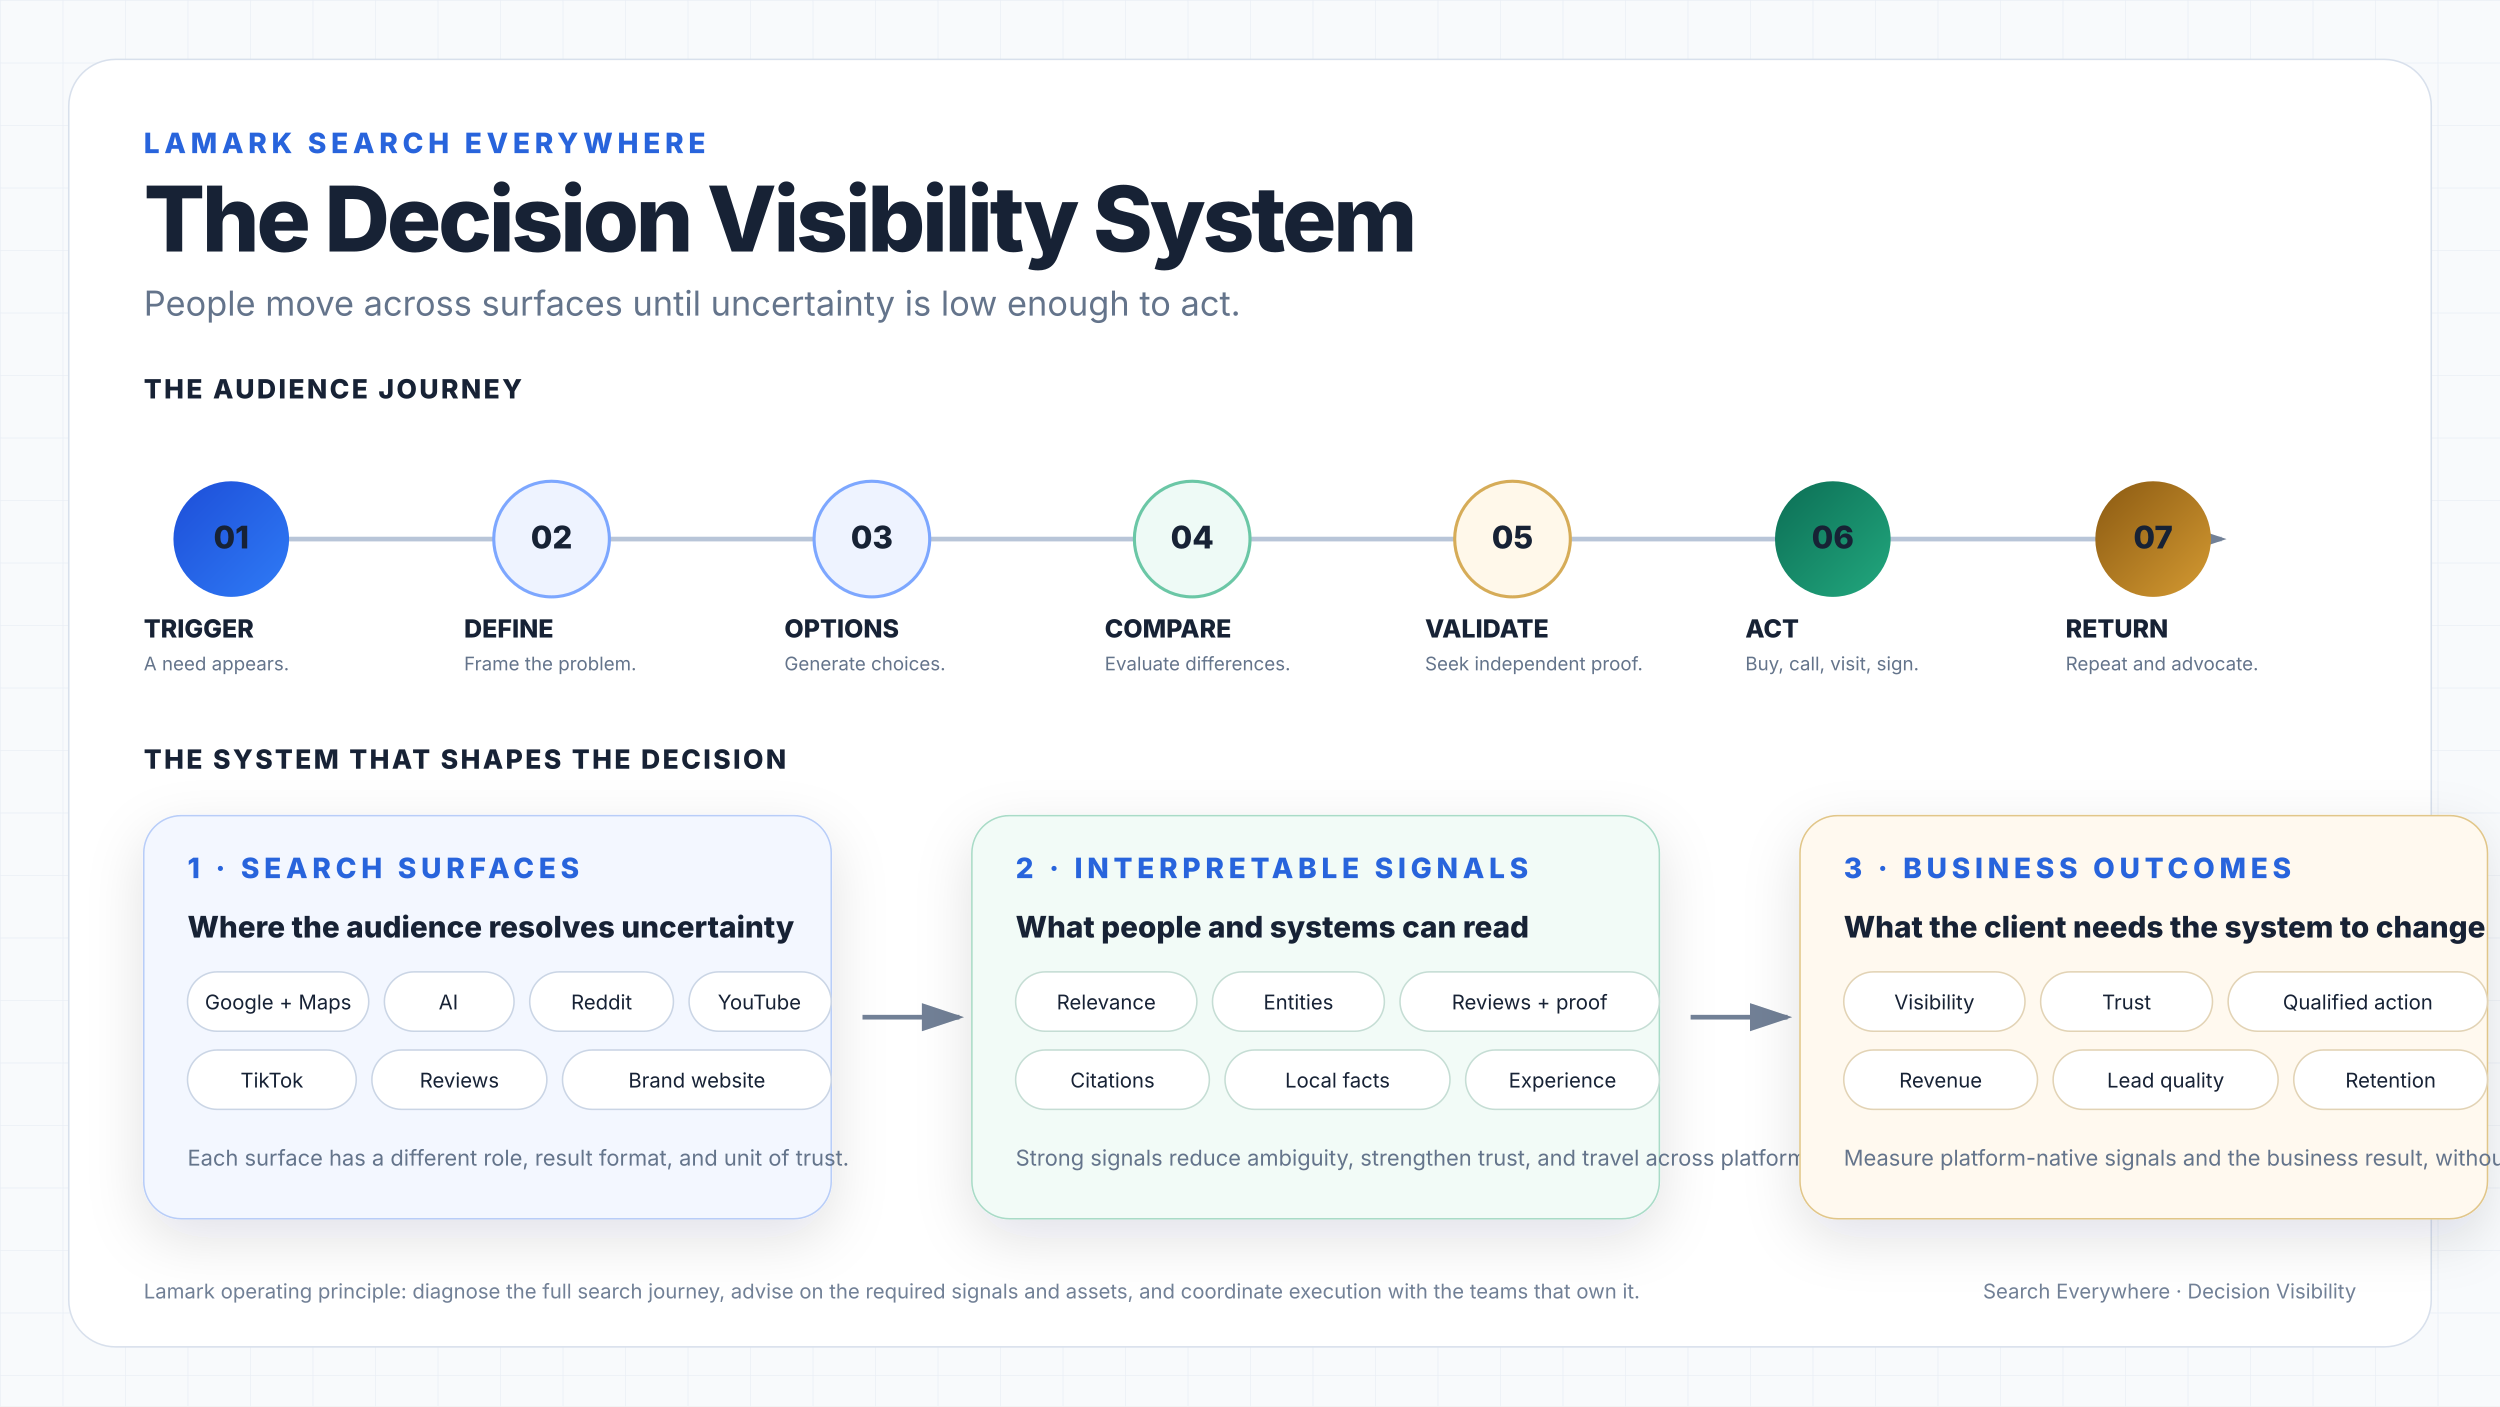
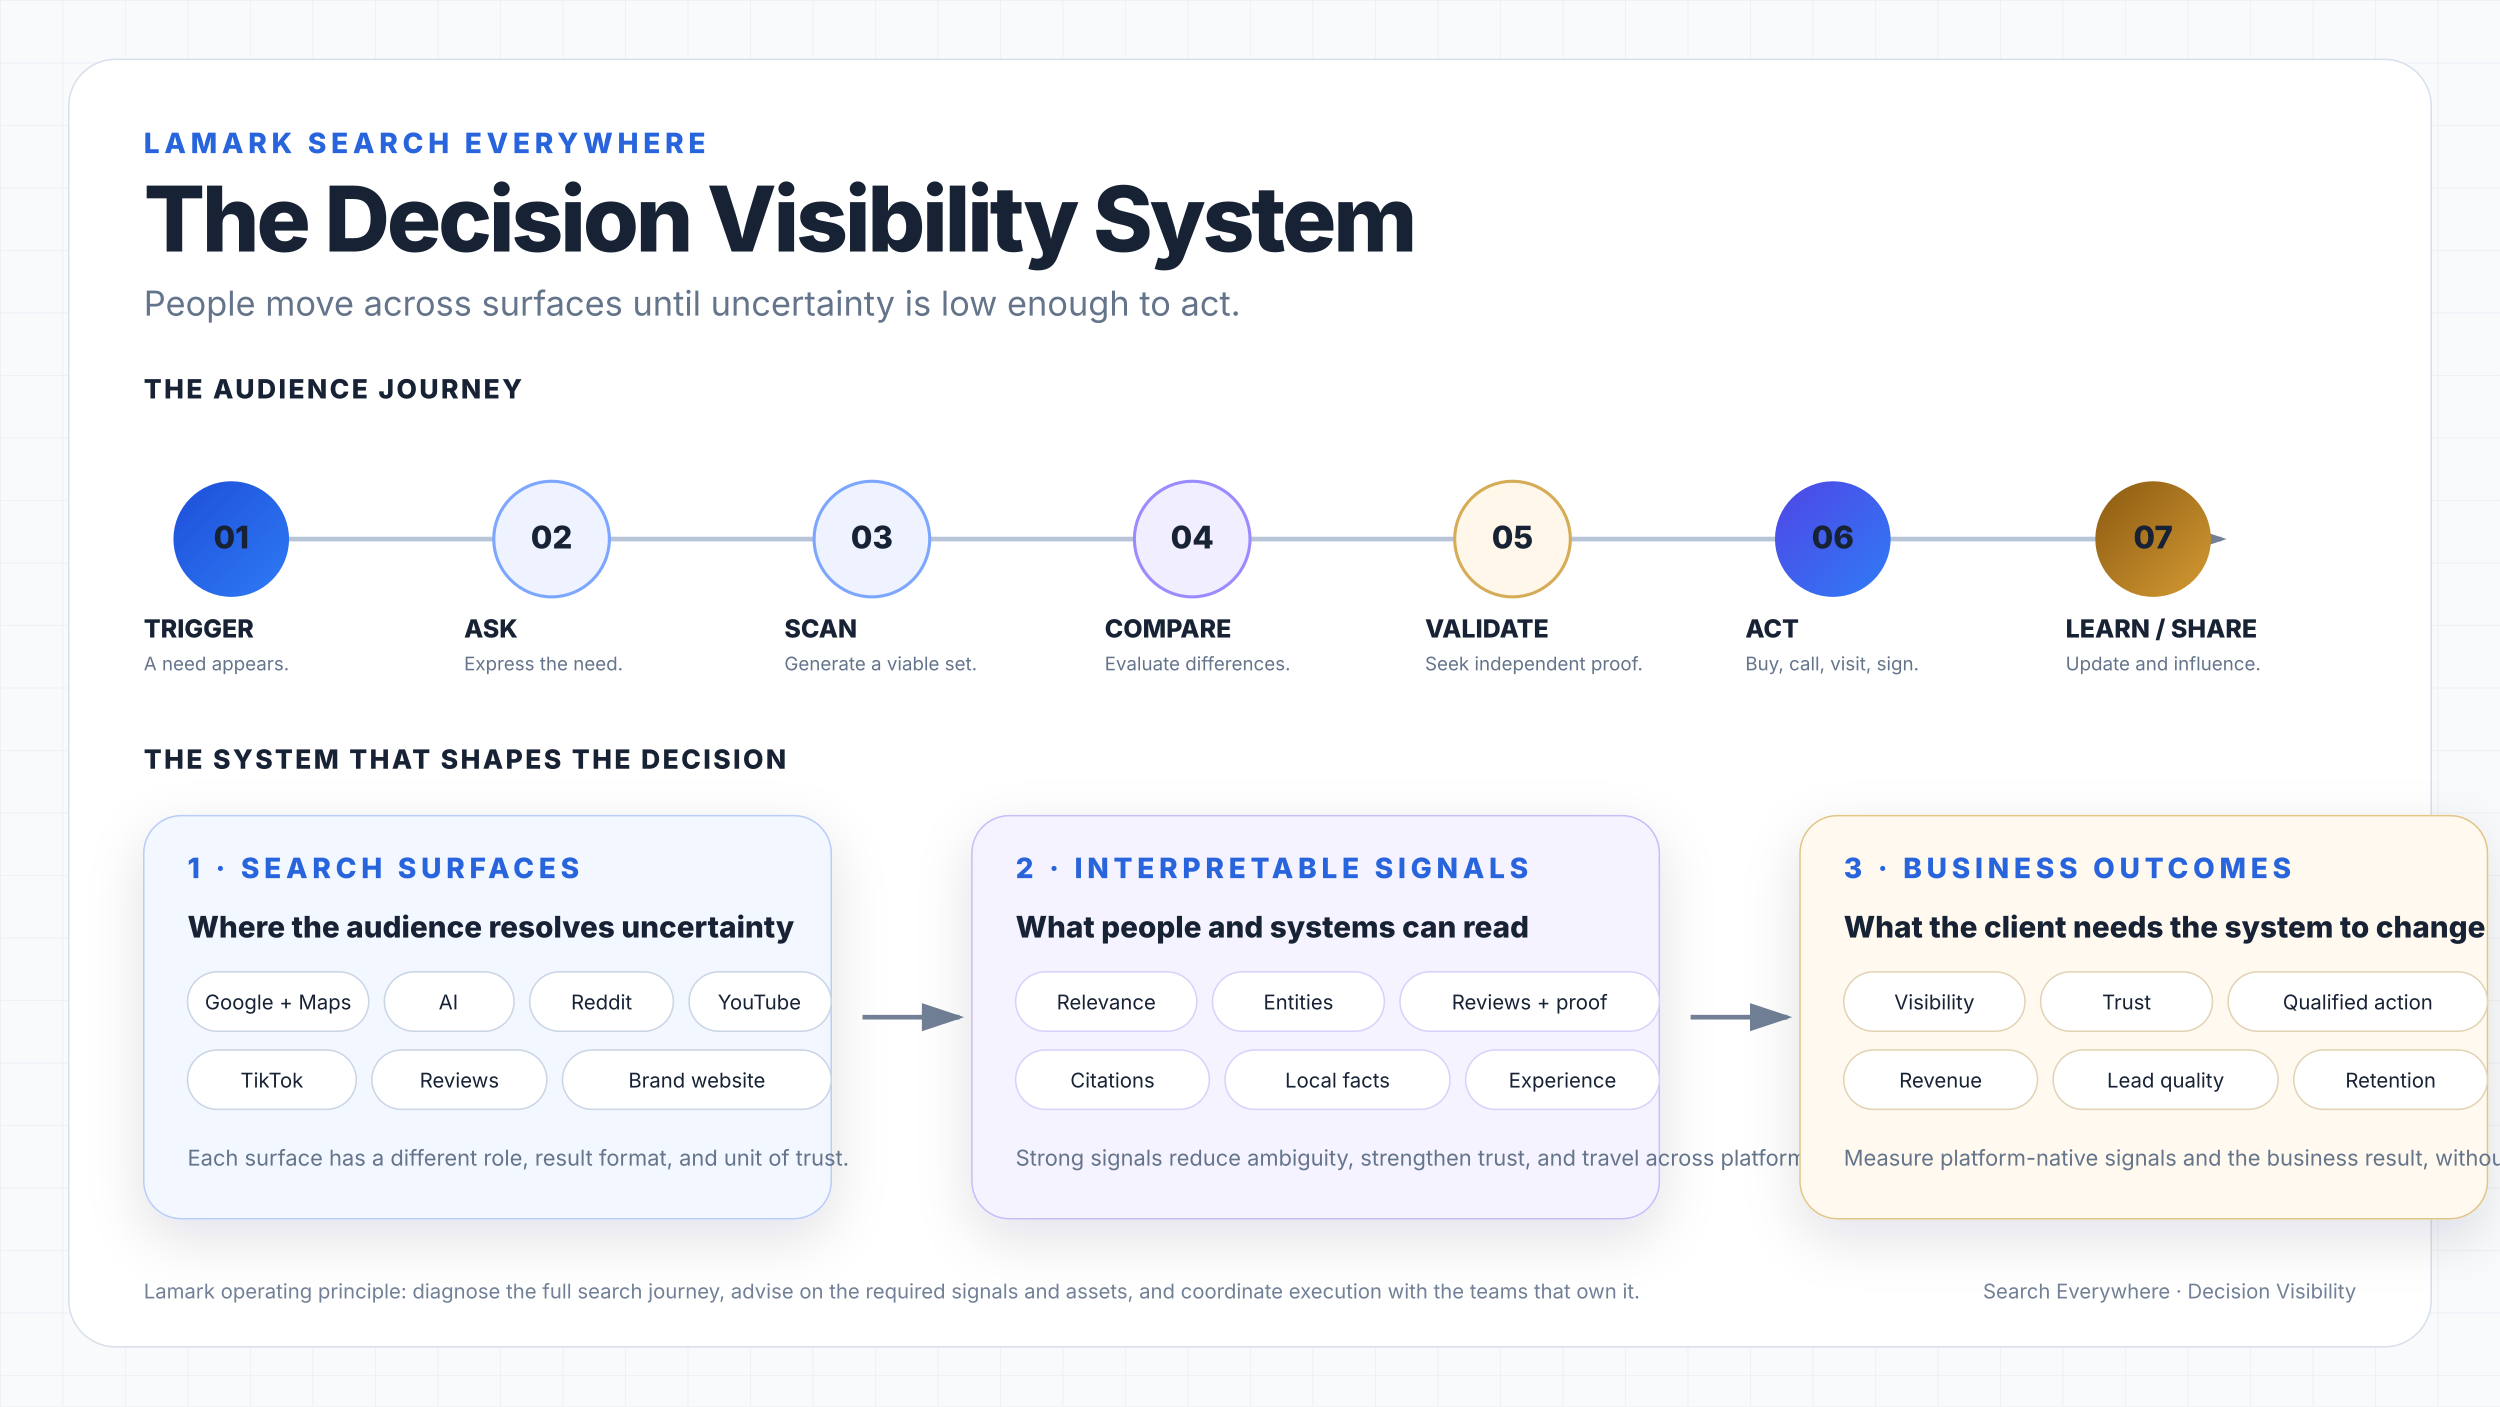
<svg xmlns="http://www.w3.org/2000/svg" width="1600" height="900" viewBox="0 0 1600 900" role="img" aria-labelledby="title desc">
  <defs>
    <linearGradient id="blue" x1="0" y1="0" x2="1" y2="1">
      <stop stop-color="#1d4ed8" />
      <stop offset="1" stop-color="#2f7bf6" />
    </linearGradient>
-     <linearGradient id="green" x1="0" y1="0" x2="1" y2="1">
-       <stop stop-color="#0c6e55" />
-       <stop offset="1" stop-color="#22a87e" />
+     <linearGradient id="indigo" x1="0" y1="0" x2="1" y2="1">
+       <stop stop-color="#4f46e5" />
+       <stop offset="1" stop-color="#2f7bf6" />
    </linearGradient>
    <linearGradient id="gold" x1="0" y1="0" x2="1" y2="1">
      <stop stop-color="#8b5a12" />
      <stop offset="1" stop-color="#d49a32" />
    </linearGradient>
    <filter id="shadow" x="-30%" y="-30%" width="160%" height="160%">
      <feDropShadow dx="0" dy="12" stdDeviation="18" flood-color="#13213a" flood-opacity=".12" />
    </filter>
    <pattern id="grid" width="40" height="40" patternUnits="userSpaceOnUse">
      <path d="M40 0H0V40" fill="none" stroke="#dce4f0" stroke-width="1" opacity=".48" />
    </pattern>
    <marker id="arrow" markerWidth="10" markerHeight="10" refX="8" refY="3" orient="auto">
      <path d="M0,0 L0,6 L9,3 z" fill="#718096" />
    </marker>
    <style>
      text{font-family:Inter,Arial,sans-serif;fill:#172235}.eyebrow{font-size:18px;font-weight:800;letter-spacing:3px;fill:#2864dc}.title{font-size:58px;font-weight:820;letter-spacing:-2px}.subtitle{font-size:22px;fill:#64748b}.section{font-size:17px;font-weight:800;letter-spacing:1.5px}.nodeTitle{font-size:19px;font-weight:800}.nodeCopy{font-size:14px;fill:#64748b}.small{font-size:13px;fill:#718096}.journeyTitle{font-size:16px;font-weight:800}.journeyCopy{font-size:12px;fill:#64748b}
    </style>
  </defs>
  <rect width="1600" height="900" fill="#f8fafc" />
  <rect width="1600" height="900" fill="url(#grid)" />
  <rect x="44" y="38" width="1512" height="824" rx="30" fill="#fff" stroke="#d8e0ec" />
  <text x="92" y="98" class="eyebrow">LAMARK SEARCH EVERYWHERE</text>
  <text x="92" y="161" class="title">The Decision Visibility System</text>
  <text x="92" y="202" class="subtitle">People move across surfaces until uncertainty is low enough to act.</text>
  <g transform="translate(92 255)">
    <text x="0" y="0" class="section" fill="#172235">THE AUDIENCE JOURNEY</text>
    <g transform="translate(0 28)">
      <path d="M88 62 H1330" stroke="#b8c5d8" stroke-width="3" marker-end="url(#arrow)" />
      <g transform="translate(0 0)">
        <circle cx="56" cy="62" r="37" fill="url(#blue)" />
        <text x="56" y="68" text-anchor="middle" font-size="20" font-weight="800" fill="#fff">01</text>
        <text x="0" y="125" class="journeyTitle">TRIGGER</text>
        <text x="0" y="146" class="journeyCopy">A need appears.</text>
      </g>
      <g transform="translate(205 0)">
        <circle cx="56" cy="62" r="37" fill="#eef3ff" stroke="#7da7ff" stroke-width="2" />
        <text x="56" y="68" text-anchor="middle" font-size="20" font-weight="800" fill="#2864dc">02</text>
-         <text x="0" y="125" class="journeyTitle">DEFINE</text>
-         <text x="0" y="146" class="journeyCopy">Frame the problem.</text>
+         <text x="0" y="125" class="journeyTitle">ASK</text>
+         <text x="0" y="146" class="journeyCopy">Express the need.</text>
      </g>
      <g transform="translate(410 0)">
        <circle cx="56" cy="62" r="37" fill="#eef3ff" stroke="#7da7ff" stroke-width="2" />
        <text x="56" y="68" text-anchor="middle" font-size="20" font-weight="800" fill="#2864dc">03</text>
-         <text x="0" y="125" class="journeyTitle">OPTIONS</text>
-         <text x="0" y="146" class="journeyCopy">Generate choices.</text>
+         <text x="0" y="125" class="journeyTitle">SCAN</text>
+         <text x="0" y="146" class="journeyCopy">Generate a viable set.</text>
      </g>
      <g transform="translate(615 0)">
-         <circle cx="56" cy="62" r="37" fill="#eefaf6" stroke="#6bc7a6" stroke-width="2" />
-         <text x="56" y="68" text-anchor="middle" font-size="20" font-weight="800" fill="#14775c">04</text>
+         <circle cx="56" cy="62" r="37" fill="#f1efff" stroke="#9a8cff" stroke-width="2" />
+         <text x="56" y="68" text-anchor="middle" font-size="20" font-weight="800" fill="#5b4ee8">04</text>
        <text x="0" y="125" class="journeyTitle">COMPARE</text>
        <text x="0" y="146" class="journeyCopy">Evaluate differences.</text>
      </g>
      <g transform="translate(820 0)">
        <circle cx="56" cy="62" r="37" fill="#fff8ea" stroke="#d6ac58" stroke-width="2" />
        <text x="56" y="68" text-anchor="middle" font-size="20" font-weight="800" fill="#9a6818">05</text>
        <text x="0" y="125" class="journeyTitle">VALIDATE</text>
        <text x="0" y="146" class="journeyCopy">Seek independent proof.</text>
      </g>
      <g transform="translate(1025 0)">
-         <circle cx="56" cy="62" r="37" fill="url(#green)" />
+         <circle cx="56" cy="62" r="37" fill="url(#indigo)" />
        <text x="56" y="68" text-anchor="middle" font-size="20" font-weight="800" fill="#fff">06</text>
        <text x="0" y="125" class="journeyTitle">ACT</text>
        <text x="0" y="146" class="journeyCopy">Buy, call, visit, sign.</text>
      </g>
      <g transform="translate(1230 0)">
        <circle cx="56" cy="62" r="37" fill="url(#gold)" />
        <text x="56" y="68" text-anchor="middle" font-size="20" font-weight="800" fill="#fff">07</text>
-         <text x="0" y="125" class="journeyTitle">RETURN</text>
-         <text x="0" y="146" class="journeyCopy">Repeat and advocate.</text>
+         <text x="0" y="125" class="journeyTitle">LEARN / SHARE</text>
+         <text x="0" y="146" class="journeyCopy">Update and influence.</text>
      </g>
    </g>
  </g>
  <g transform="translate(92 492)">
    <text x="0" y="0" class="section">THE SYSTEM THAT SHAPES THE DECISION</text>
    <g transform="translate(0 30)">
      <rect width="440" height="258" rx="24" fill="#f3f7ff" stroke="#b8cdf8" filter="url(#shadow)" />
      <text x="28" y="40" class="eyebrow" font-size="14">1 · SEARCH SURFACES</text>
      <text x="28" y="78" class="nodeTitle">Where the audience resolves uncertainty</text>
      <g transform="translate(28 100)" class="small">
        <rect width="116" height="38" rx="19" fill="#fff" stroke="#cad5e5" />
        <text x="58" y="24" text-anchor="middle">Google + Maps</text>
        <rect x="126" width="83" height="38" rx="19" fill="#fff" stroke="#cad5e5" />
        <text x="167" y="24" text-anchor="middle">AI</text>
        <rect x="219" width="92" height="38" rx="19" fill="#fff" stroke="#cad5e5" />
        <text x="265" y="24" text-anchor="middle">Reddit</text>
        <rect x="321" width="91" height="38" rx="19" fill="#fff" stroke="#cad5e5" />
        <text x="366" y="24" text-anchor="middle">YouTube</text>
        <rect y="50" width="108" height="38" rx="19" fill="#fff" stroke="#cad5e5" />
        <text x="54" y="74" text-anchor="middle">TikTok</text>
        <rect x="118" y="50" width="112" height="38" rx="19" fill="#fff" stroke="#cad5e5" />
        <text x="174" y="74" text-anchor="middle">Reviews</text>
        <rect x="240" y="50" width="172" height="38" rx="19" fill="#fff" stroke="#cad5e5" />
        <text x="326" y="74" text-anchor="middle">Brand website</text>
      </g>
      <text x="28" y="224" class="nodeCopy">Each surface has a different role, result format, and unit of trust.</text>
    </g>
    <path d="M460 159 H522" stroke="#718096" stroke-width="3" marker-end="url(#arrow)" />
    <g transform="translate(530 30)">
-       <rect width="440" height="258" rx="24" fill="#f2fbf7" stroke="#a9dbc7" filter="url(#shadow)" />
-       <text x="28" y="40" class="eyebrow" font-size="14" fill="#14775c">2 · INTERPRETABLE SIGNALS</text>
+       <rect width="440" height="258" rx="24" fill="#f5f3ff" stroke="#c6bef8" filter="url(#shadow)" />
+       <text x="28" y="40" class="eyebrow" font-size="14" fill="#5b4ee8">2 · INTERPRETABLE SIGNALS</text>
      <text x="28" y="78" class="nodeTitle">What people and systems can read</text>
      <g transform="translate(28 100)" class="small">
-         <rect width="116" height="38" rx="19" fill="#fff" stroke="#c5ddd4" />
+         <rect width="116" height="38" rx="19" fill="#fff" stroke="#d7d2fb" />
        <text x="58" y="24" text-anchor="middle">Relevance</text>
-         <rect x="126" width="110" height="38" rx="19" fill="#fff" stroke="#c5ddd4" />
+         <rect x="126" width="110" height="38" rx="19" fill="#fff" stroke="#d7d2fb" />
        <text x="181" y="24" text-anchor="middle">Entities</text>
-         <rect x="246" width="166" height="38" rx="19" fill="#fff" stroke="#c5ddd4" />
+         <rect x="246" width="166" height="38" rx="19" fill="#fff" stroke="#d7d2fb" />
        <text x="329" y="24" text-anchor="middle">Reviews + proof</text>
-         <rect y="50" width="124" height="38" rx="19" fill="#fff" stroke="#c5ddd4" />
+         <rect y="50" width="124" height="38" rx="19" fill="#fff" stroke="#d7d2fb" />
        <text x="62" y="74" text-anchor="middle">Citations</text>
-         <rect x="134" y="50" width="144" height="38" rx="19" fill="#fff" stroke="#c5ddd4" />
+         <rect x="134" y="50" width="144" height="38" rx="19" fill="#fff" stroke="#d7d2fb" />
        <text x="206" y="74" text-anchor="middle">Local facts</text>
-         <rect x="288" y="50" width="124" height="38" rx="19" fill="#fff" stroke="#c5ddd4" />
+         <rect x="288" y="50" width="124" height="38" rx="19" fill="#fff" stroke="#d7d2fb" />
        <text x="350" y="74" text-anchor="middle">Experience</text>
      </g>
      <text x="28" y="224" class="nodeCopy">Strong signals reduce ambiguity, strengthen trust, and travel across platforms.</text>
    </g>
    <path d="M990 159 H1052" stroke="#718096" stroke-width="3" marker-end="url(#arrow)" />
    <g transform="translate(1060 30)">
      <rect width="440" height="258" rx="24" fill="#fff9ef" stroke="#e1c689" filter="url(#shadow)" />
      <text x="28" y="40" class="eyebrow" font-size="14" fill="#9a6818">3 · BUSINESS OUTCOMES</text>
      <text x="28" y="78" class="nodeTitle">What the client needs the system to change</text>
      <g transform="translate(28 100)" class="small">
        <rect width="116" height="38" rx="19" fill="#fff" stroke="#e2d3b5" />
        <text x="58" y="24" text-anchor="middle">Visibility</text>
        <rect x="126" width="110" height="38" rx="19" fill="#fff" stroke="#e2d3b5" />
        <text x="181" y="24" text-anchor="middle">Trust</text>
        <rect x="246" width="166" height="38" rx="19" fill="#fff" stroke="#e2d3b5" />
        <text x="329" y="24" text-anchor="middle">Qualified action</text>
        <rect y="50" width="124" height="38" rx="19" fill="#fff" stroke="#e2d3b5" />
        <text x="62" y="74" text-anchor="middle">Revenue</text>
        <rect x="134" y="50" width="144" height="38" rx="19" fill="#fff" stroke="#e2d3b5" />
        <text x="206" y="74" text-anchor="middle">Lead quality</text>
        <rect x="288" y="50" width="124" height="38" rx="19" fill="#fff" stroke="#e2d3b5" />
        <text x="350" y="74" text-anchor="middle">Retention</text>
      </g>
      <text x="28" y="224" class="nodeCopy">Measure platform-native signals and the business result, without false attribution.</text>
    </g>
  </g>
  <text x="92" y="831" class="small">Lamark operating principle: diagnose the full search journey, advise on the required signals and assets, and coordinate execution with the teams that own it.</text>
  <text x="1508" y="831" text-anchor="end" class="small">Search Everywhere · Decision Visibility</text>
</svg>
